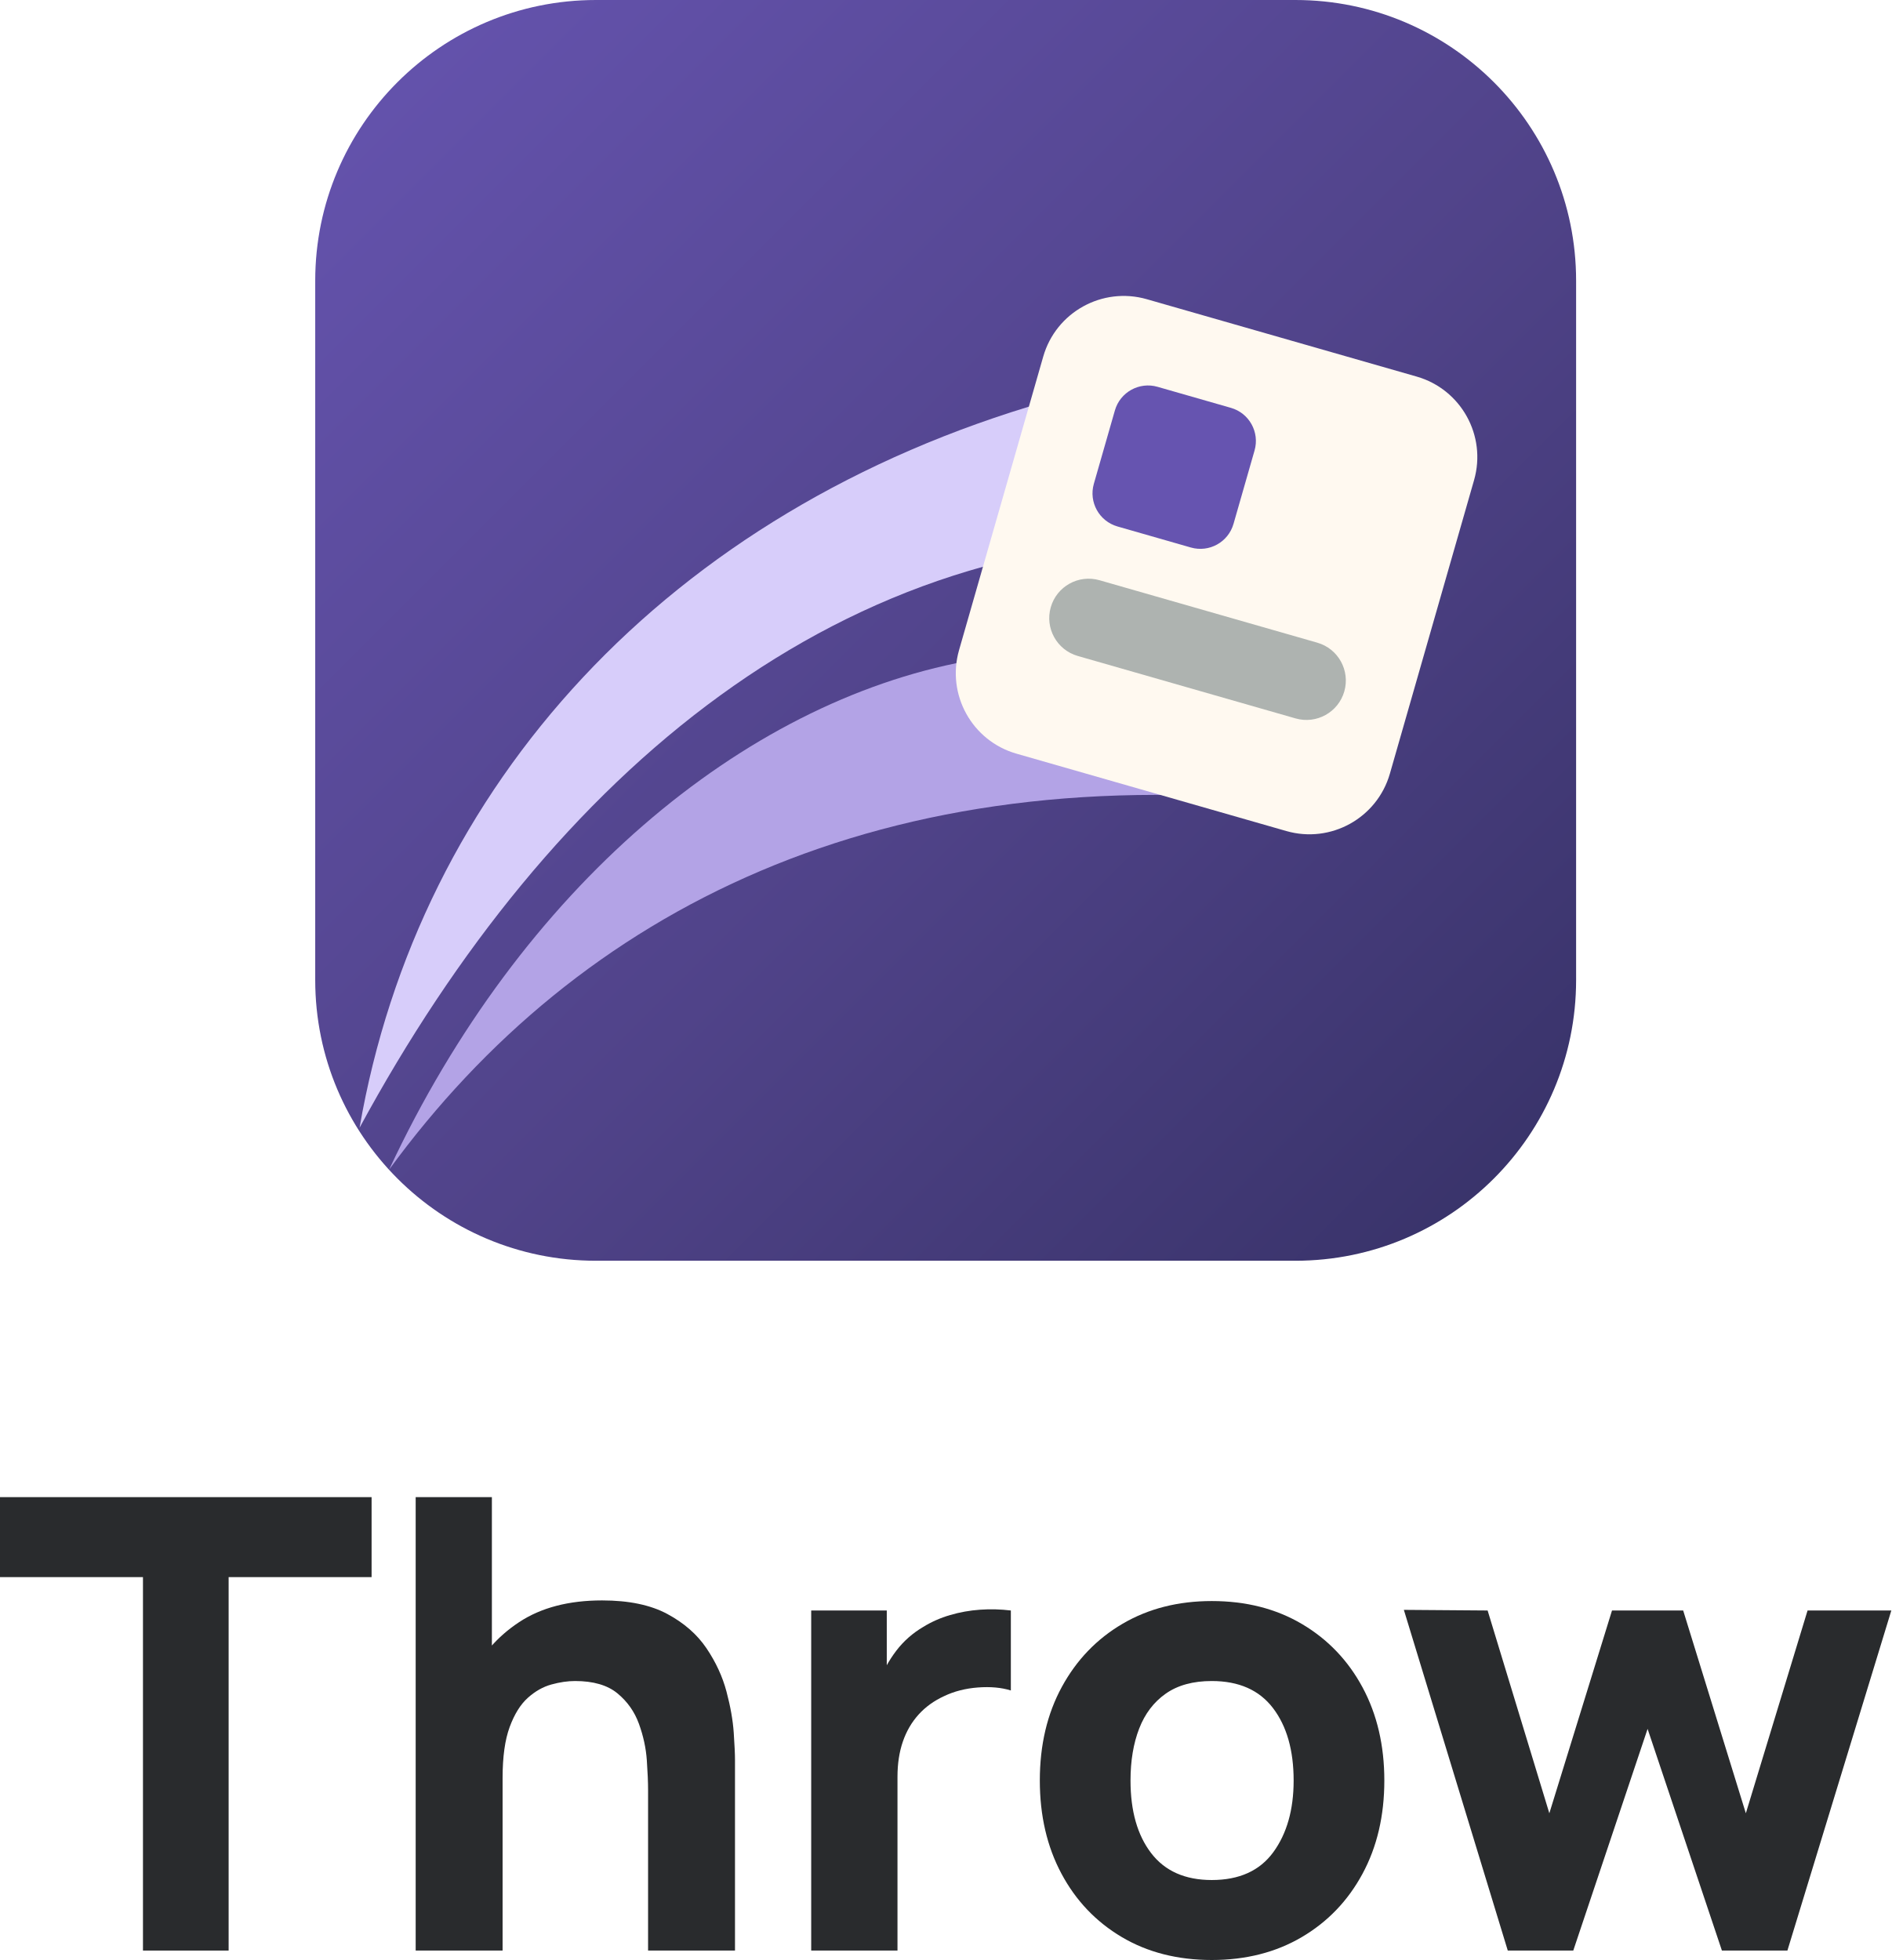
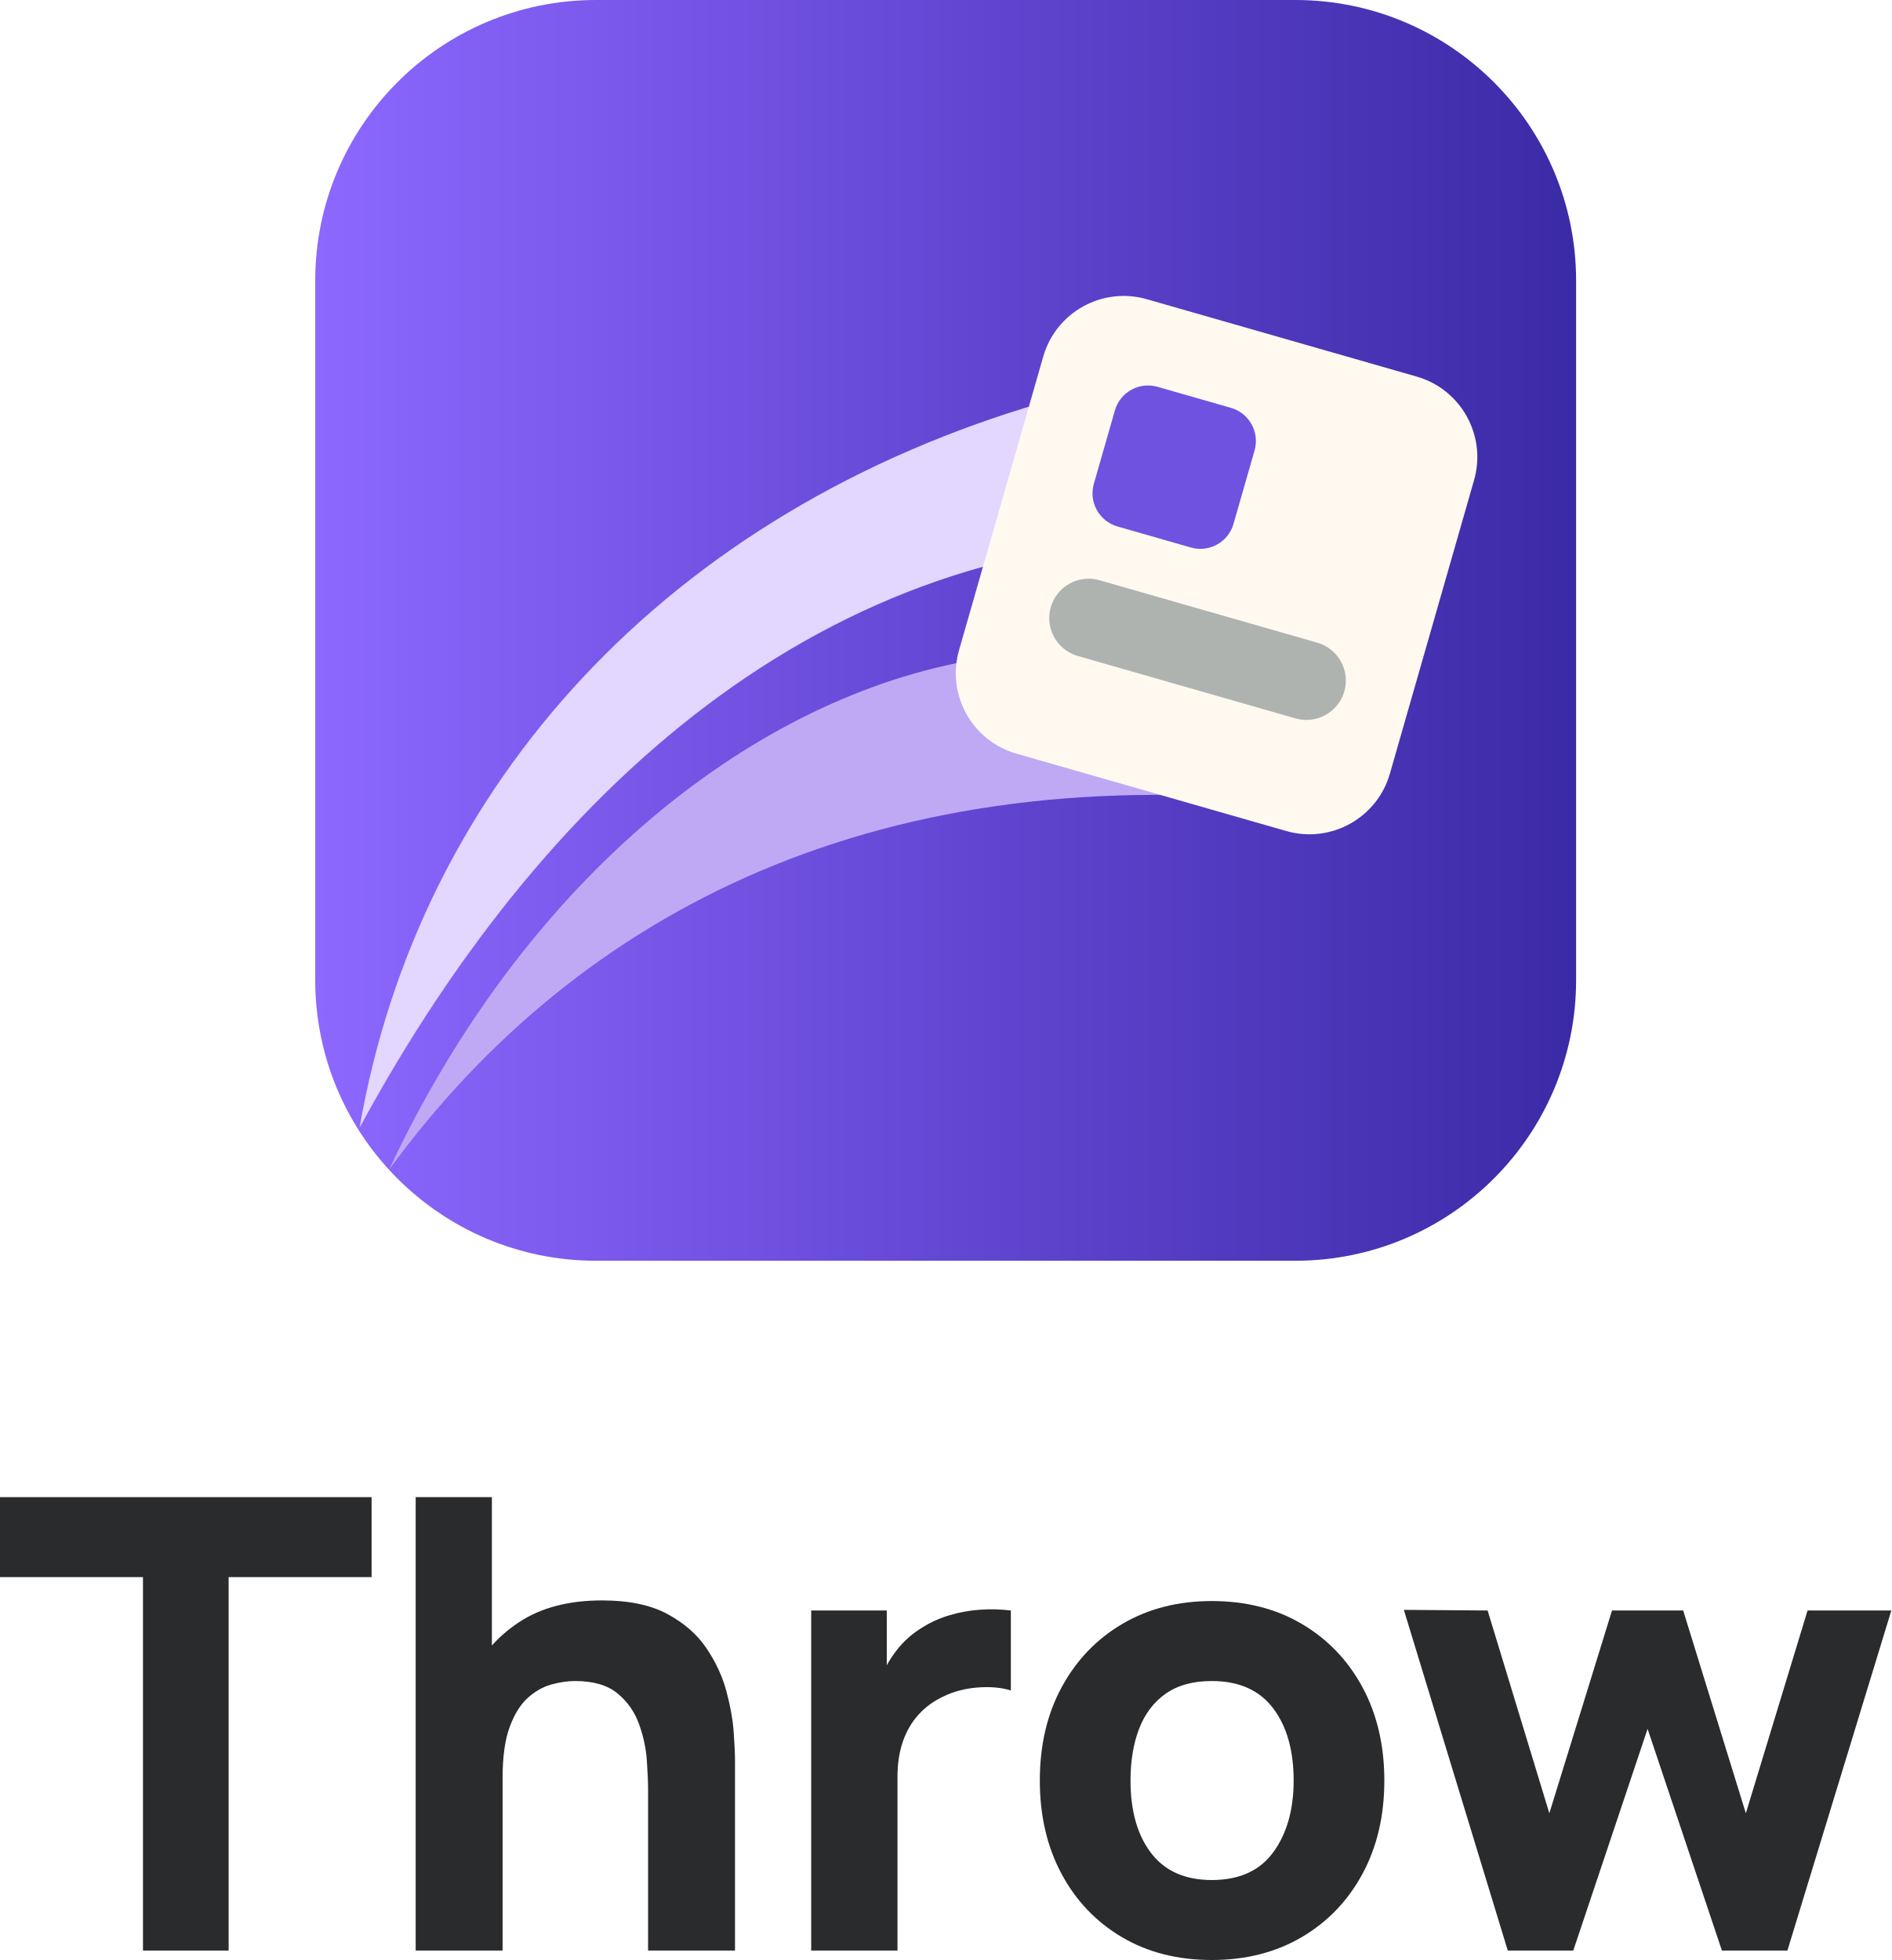
<svg xmlns="http://www.w3.org/2000/svg" width="1536" height="1591.944" viewBox="0 0 1536 1591.944" role="img" aria-label="Throw preview stacked wordmark">
  <svg width="1024" height="1024" viewBox="0 0 1024 1024" x="256" y="0">
    <defs>
-       <linearGradient id="icon-channel-background" gradientUnits="userSpaceOnUse" x1="0" y1="0" x2="1024" y2="1024" color-interpolation="sRGB">
-         <stop offset="0" stop-color="#6654B0" />
-         <stop offset="0.55" stop-color="#504389" />
-         <stop offset="1" stop-color="#363166" />
+       <linearGradient id="icon-channel-background" gradientUnits="userSpaceOnUse" x1="0" y1="512" x2="1024" y2="512" color-interpolation="sRGB">
+         <stop offset="0" stop-color="#8C68FF" />
+         <stop offset="0.55" stop-color="#6044CF" />
+         <stop offset="1" stop-color="#3B2AA6" />
      </linearGradient>
    </defs>
    <rect id="icon-background-tile" x="0" y="0" width="1024" height="1024" rx="228" fill="url(#icon-channel-background)" />
    <g id="icon-arc-forward-foreground">
      <g id="icon-motion-ribbons">
-         <path id="icon-ribbon-upper" d="M 36 916 C 84 638 286 415 594 326 C 641 313 687 305 734 300 L 735 438 C 428 427 192 628 36 916 Z" fill="#D7CDFA" />
-         <path id="icon-ribbon-lower" d="M 60 950 C 167 721 347 571 529 537 C 627 517 721 506 810 505 L 808 653 C 461 613 214 739 60 950 Z" fill="#B3A3E6" />
+         <path id="icon-ribbon-upper" d="M 36 916 C 84 638 286 415 594 326 C 641 313 687 305 734 300 L 735 438 C 428 427 192 628 36 916 Z" fill="#E3D6FF" />
+         <path id="icon-ribbon-lower" d="M 60 950 C 167 721 347 571 529 537 C 627 517 721 506 810 505 L 808 653 C 461 613 214 739 60 950 Z" fill="#BFA9F5" />
      </g>
      <g id="icon-project-tile" transform="translate(732 459) rotate(16)">
        <rect id="icon-project-surface" x="-182" y="-192" width="364" height="384" rx="68" fill="#FFF9F0" />
-         <rect id="icon-project-accent" x="-114" y="-126" width="118" height="118" rx="28" fill="#6654B0" />
+         <rect id="icon-project-accent" x="-114" y="-126" width="118" height="118" rx="28" fill="#7052E0" />
        <rect id="icon-project-line" x="-120" y="38" width="248" height="64" rx="32" fill="#AEB3B0" />
      </g>
    </g>
  </svg>
  <g id="throw-wordmark-outlines" fill="#292B2D" transform="translate(0 1216) scale(0.3671329)">
    <path id="letter-0-T" d="M316.256 1003.102V176.936H0V0H821.986V176.936H505.731V1003.102Z" />
    <path id="letter-1-h" d="M1433.6 1003.102V647.837Q1433.6 622.063 1430.814 582.008Q1428.027 541.954 1413.399 501.551Q1398.77 461.148 1365.682 433.981Q1332.593 406.814 1271.989 406.814Q1247.608 406.814 1219.744 414.476Q1191.88 422.139 1167.499 444.082Q1143.118 466.024 1127.445 508.517Q1111.771 551.01 1111.771 621.366L1003.102 569.818Q1003.102 480.653 1039.325 402.634Q1075.548 324.615 1148.343 276.55Q1221.137 228.484 1331.897 228.484Q1420.365 228.484 1476.093 258.438Q1531.82 288.392 1562.819 334.367Q1593.818 380.343 1607.053 430.15Q1620.288 479.956 1623.075 521.056Q1625.861 562.155 1625.861 580.963V1003.102ZM919.51 1003.102V0H1088.087V515.483H1111.771V1003.102Z" />
    <path id="letter-2-r" d="M1794.438 1003.102V250.776H1961.622V434.678L1943.51 410.993Q1958.139 371.984 1982.52 339.94Q2006.901 307.897 2042.427 286.999Q2069.595 270.28 2101.638 260.876Q2133.682 251.472 2167.815 249.034Q2201.948 246.596 2236.082 250.776V427.712Q2204.735 417.959 2163.287 421.094Q2121.839 424.229 2088.403 440.25Q2054.966 455.576 2031.978 481.001Q2008.99 506.427 1997.148 540.909Q1985.306 575.39 1985.306 618.58V1003.102Z" />
    <path id="letter-3-o" d="M2680.512 1024Q2566.966 1024 2481.284 973.148Q2395.603 922.297 2347.886 832.784Q2300.169 743.271 2300.169 626.939Q2300.169 509.214 2348.931 419.701Q2397.693 330.188 2483.374 280.033Q2569.056 229.878 2680.512 229.878Q2794.057 229.878 2880.087 280.729Q2966.117 331.581 3014.182 421.094Q3062.248 510.607 3062.248 626.939Q3062.248 743.967 3013.834 833.48Q2965.42 922.993 2879.39 973.497Q2793.361 1024 2680.512 1024ZM2680.512 847.064Q2771.766 847.064 2816.697 785.415Q2861.627 723.766 2861.627 626.939Q2861.627 526.629 2816 466.721Q2770.373 406.814 2680.512 406.814Q2618.514 406.814 2578.808 434.678Q2539.102 462.541 2519.946 512Q2500.789 561.458 2500.789 626.939Q2500.789 727.946 2546.416 787.505Q2592.044 847.064 2680.512 847.064Z" />
    <path id="letter-4-w" d="M3335.314 1003.102 3105.437 249.382 3290.732 250.776 3427.265 699.385 3565.888 250.776H3723.32L3861.943 699.385L3998.476 250.776H4183.771L3953.894 1003.102H3809.001L3644.604 512.697L3480.207 1003.102Z" />
  </g>
</svg>
